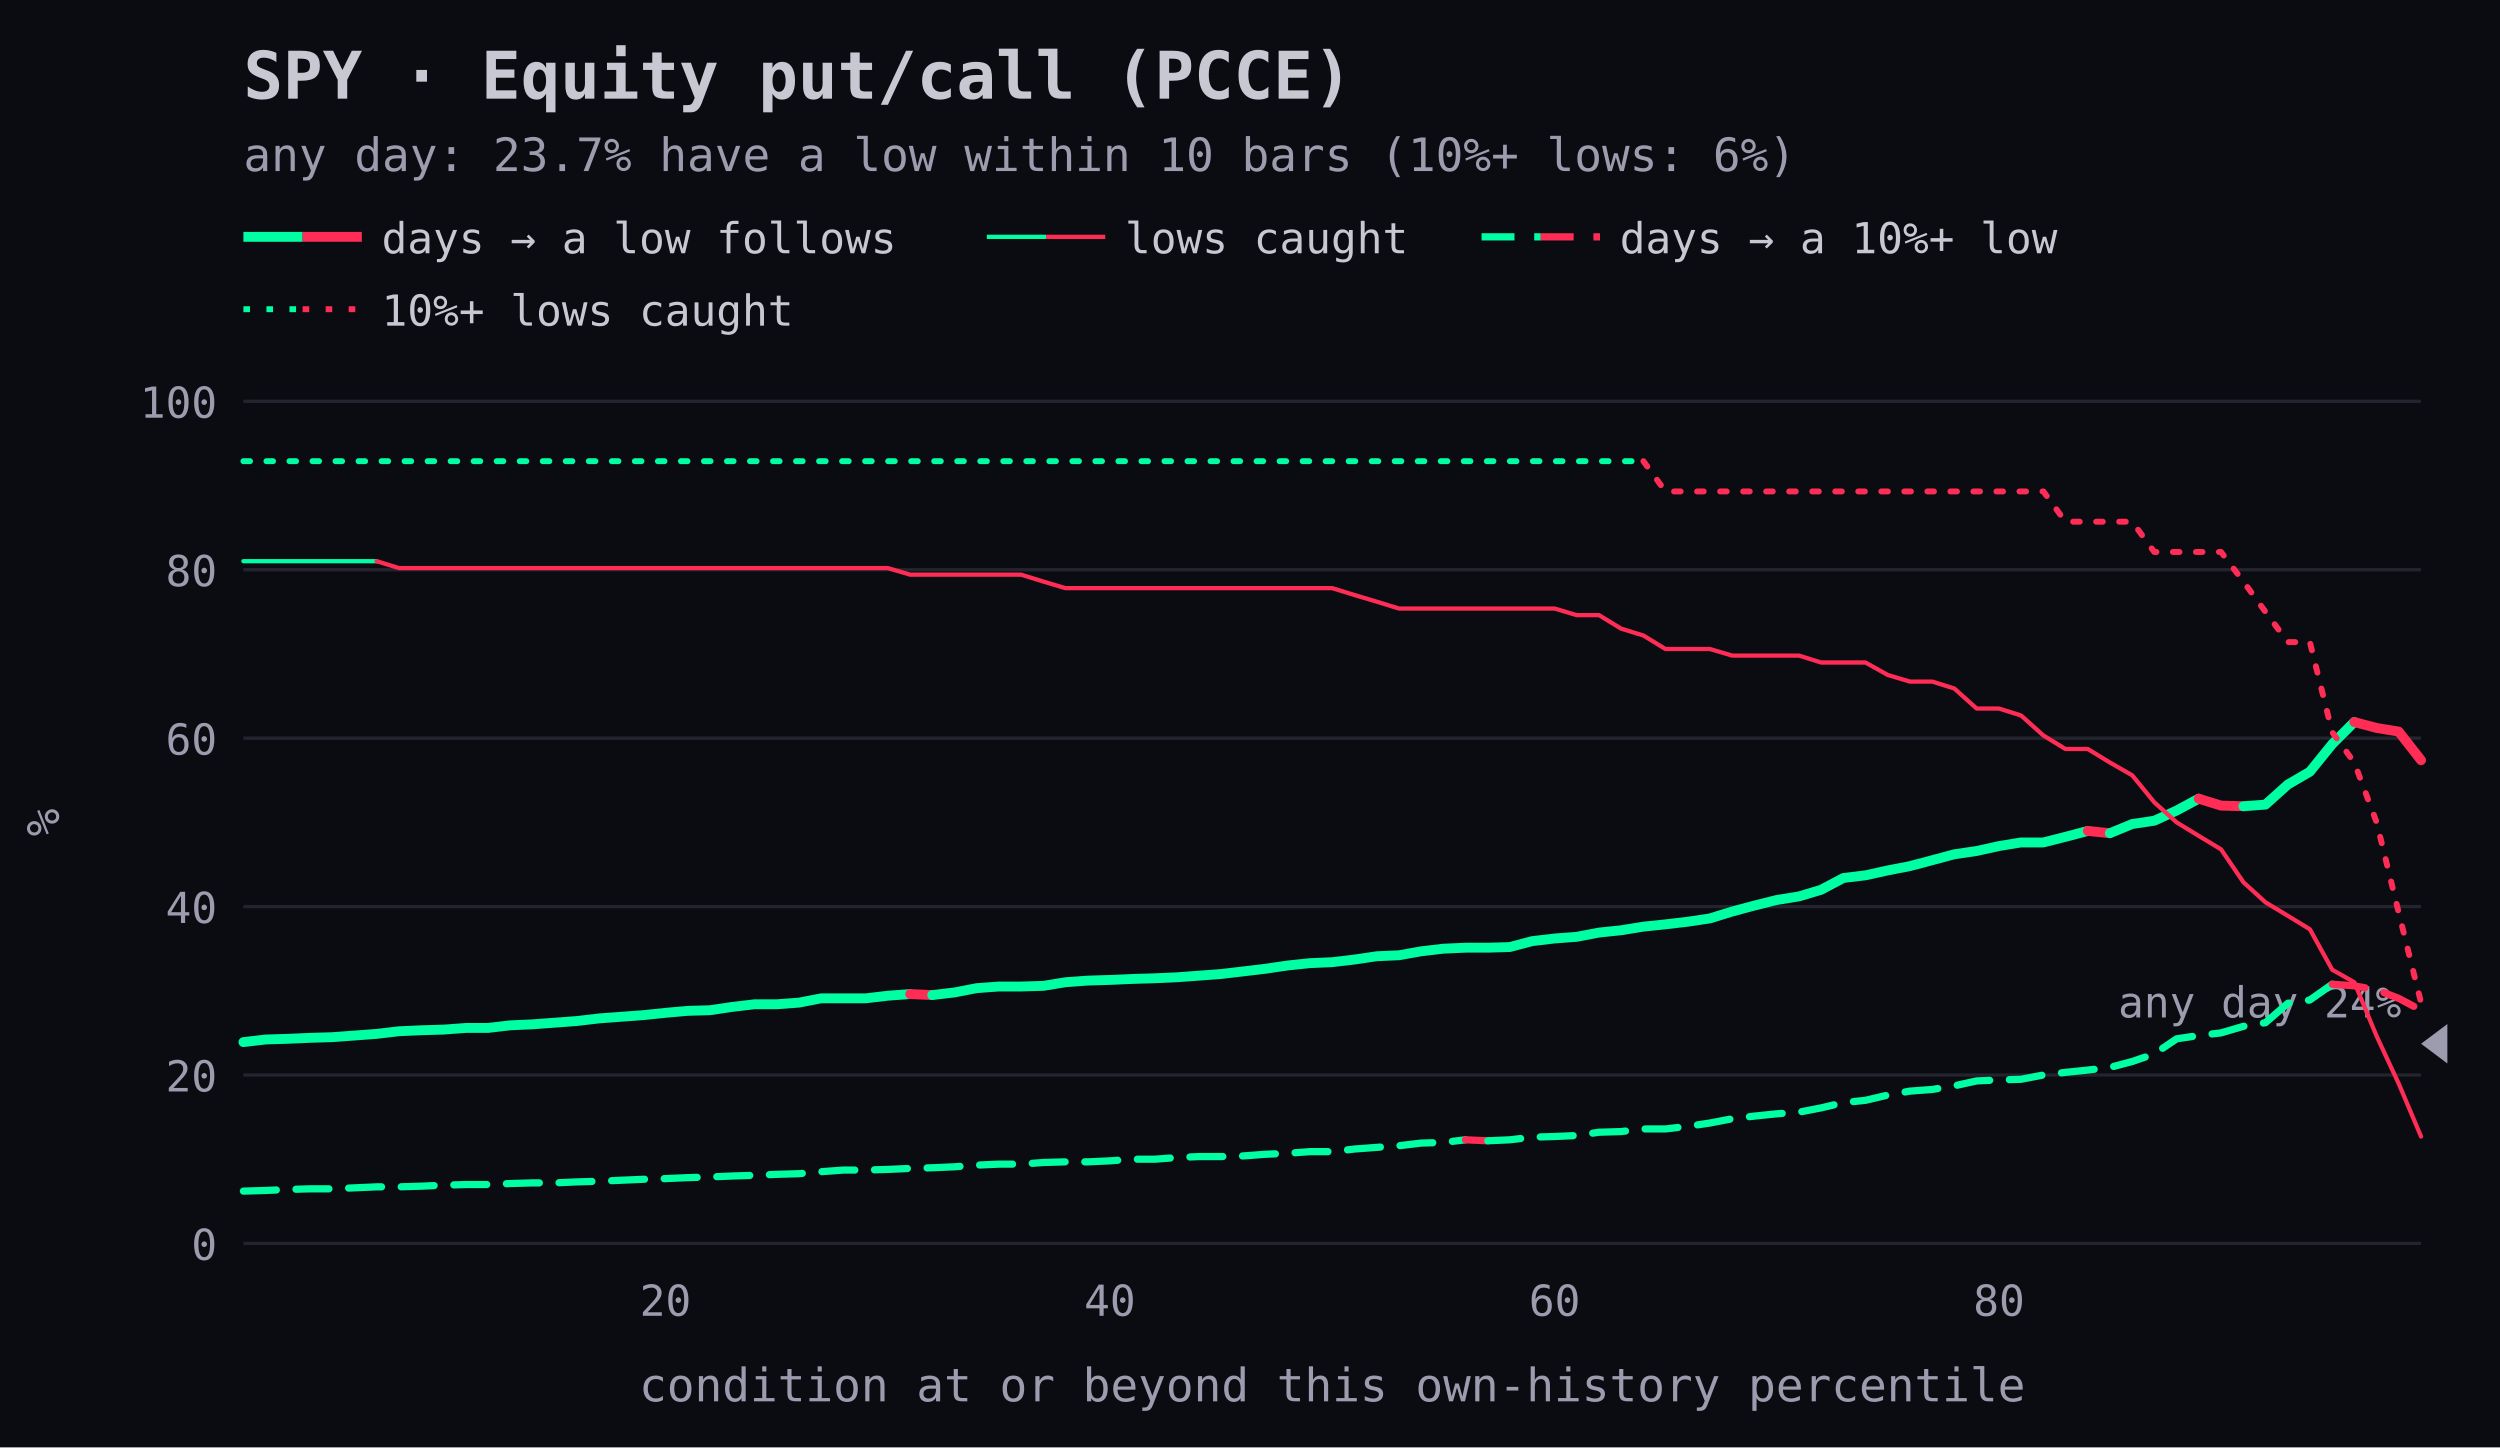
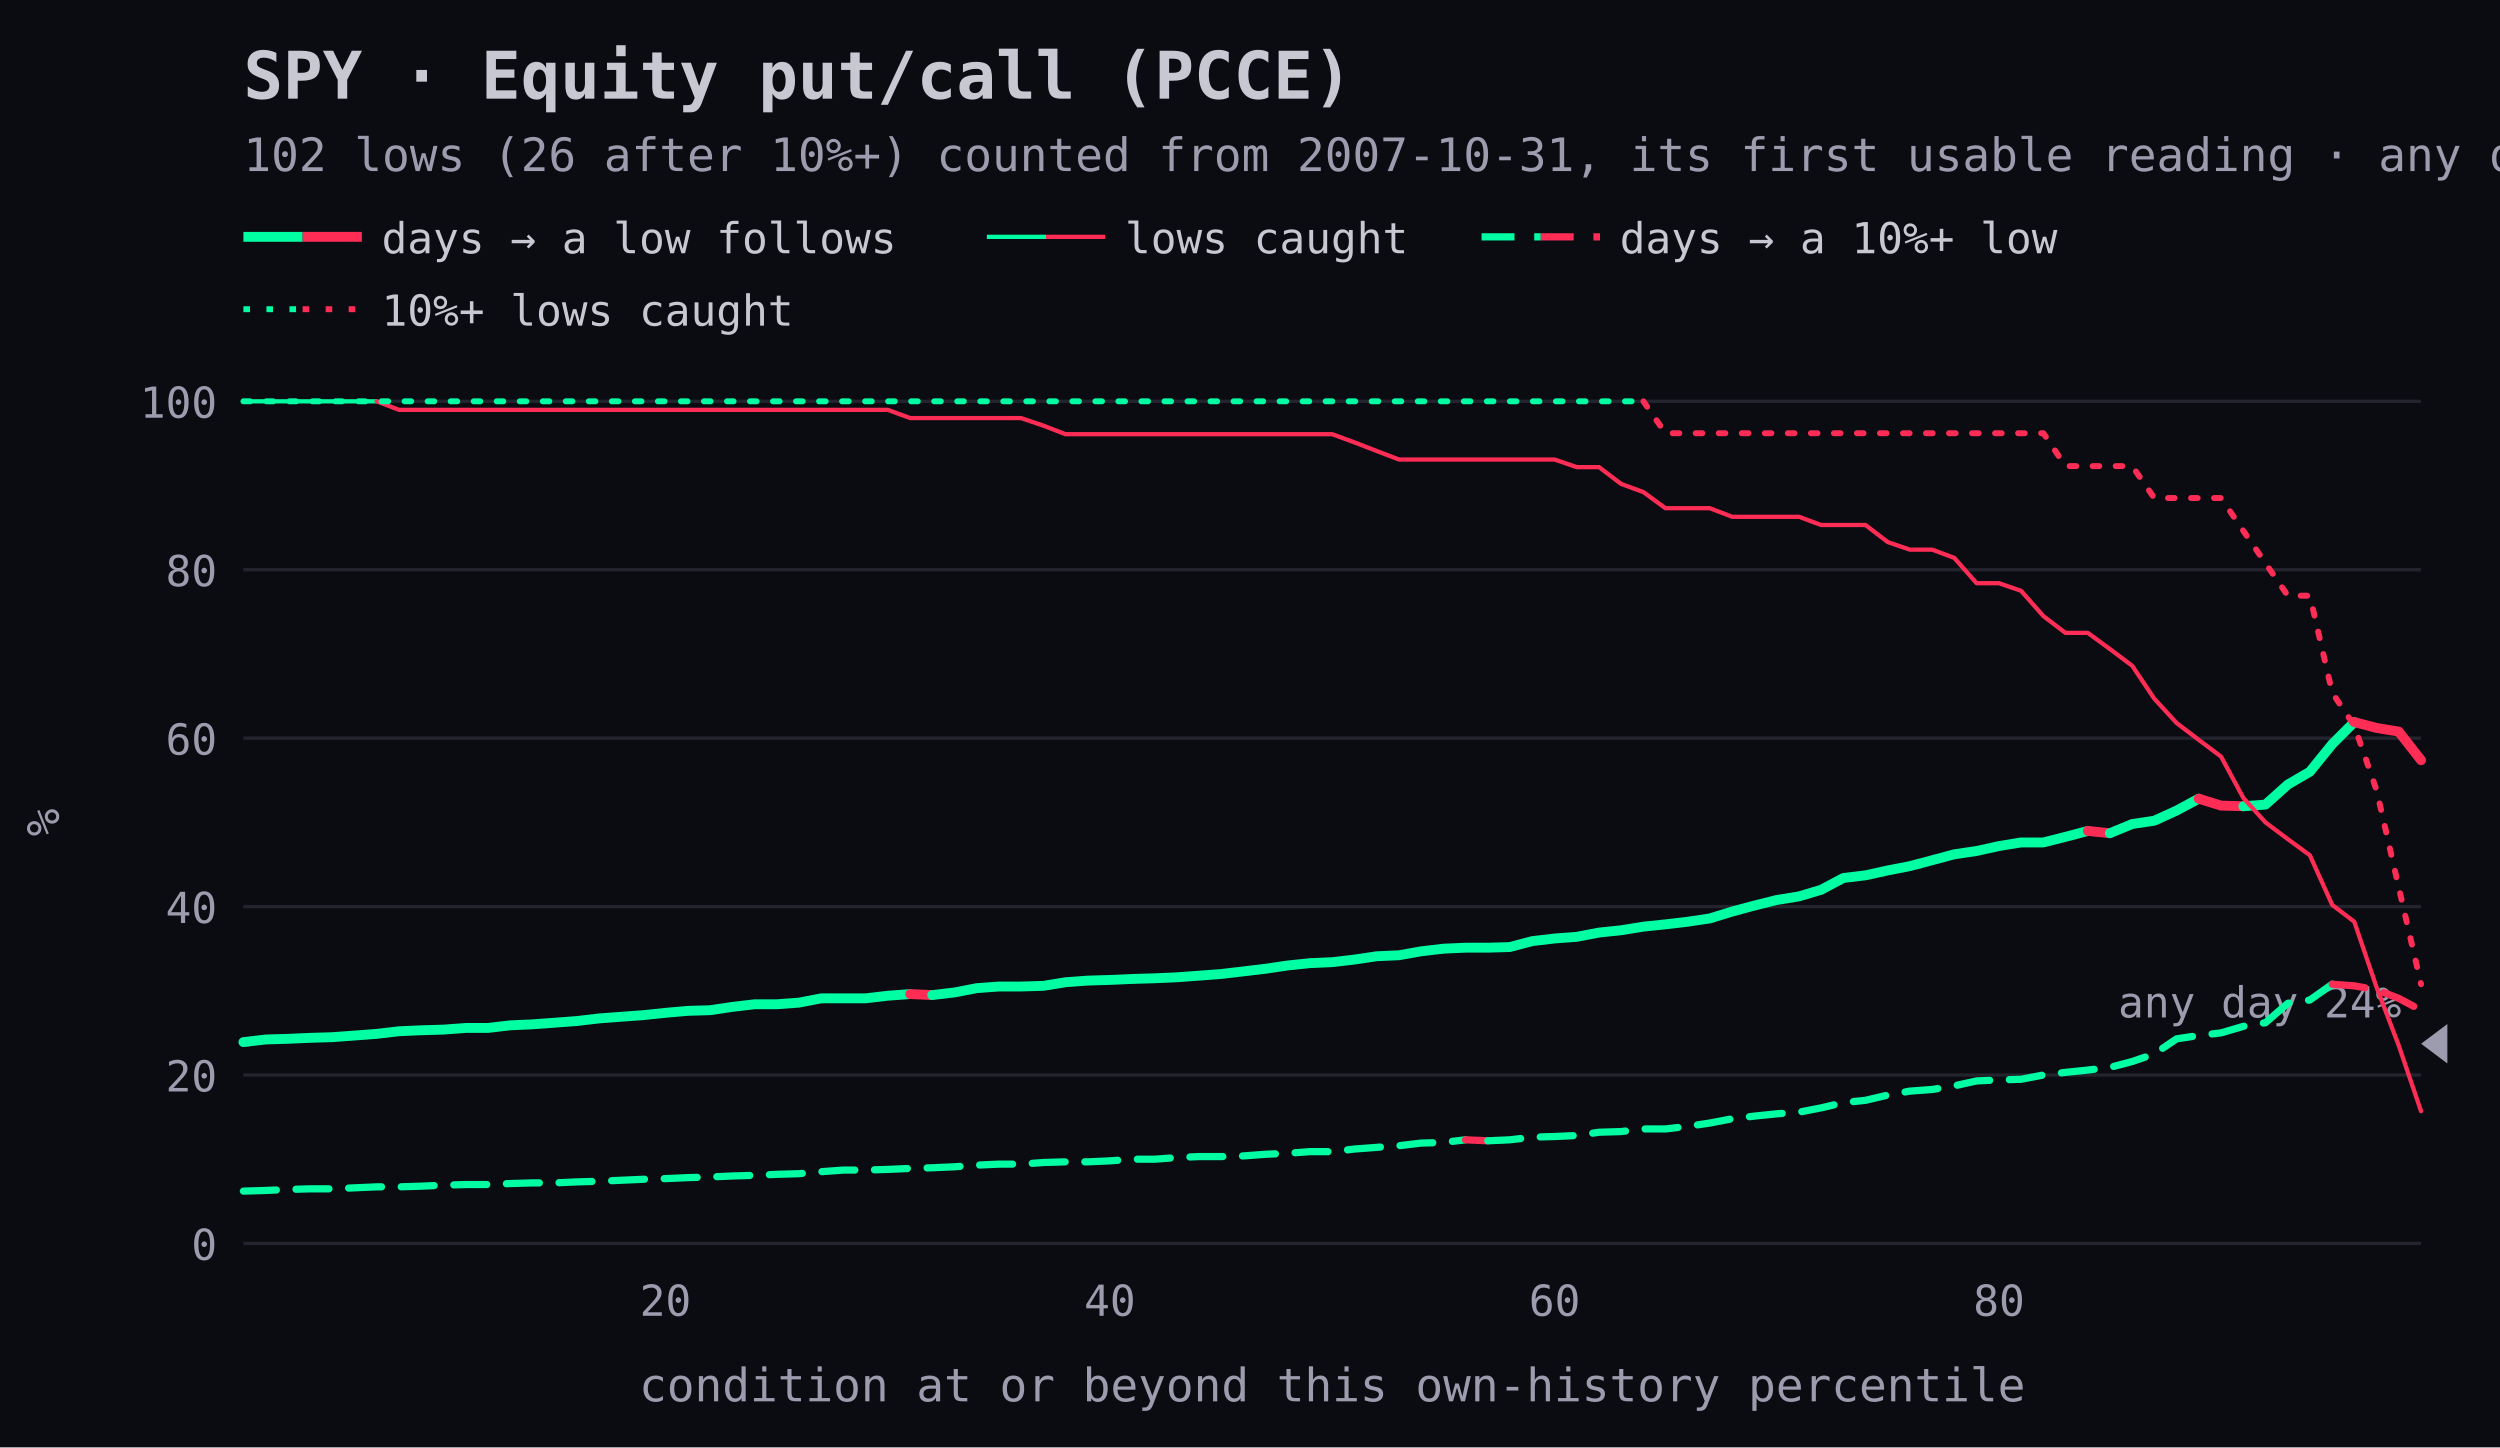
<svg xmlns="http://www.w3.org/2000/svg" viewBox="0 0 760 440" width="760" height="440" font-family="ui-monospace,Menlo,monospace">
  <rect width="760" height="440" fill="#0B0B12" />
  <text x="74" y="30" fill="#C8C8D2" font-size="20" font-weight="600">SPY · Equity put/call (PCCE)</text>
-   <text x="74" y="52" fill="#9C9CAE" font-size="14">any day: 23.7% have a low within 10 bars (10%+ lows: 6%)</text>
+   <text x="74" y="52" fill="#9C9CAE" font-size="14">102 lows (26 after 10%+) counted from 2007-10-31, its first usable reading · any day 23.7%</text>
  <line x1="74" x2="736" y1="378" y2="378" stroke="#24242E" stroke-width="1" />
  <text x="66" y="383" fill="#9C9CAE" font-size="13" text-anchor="end">0</text>
  <line x1="74" x2="736" y1="326.8" y2="326.8" stroke="#24242E" stroke-width="1" />
  <text x="66" y="331.8" fill="#9C9CAE" font-size="13" text-anchor="end">20</text>
  <line x1="74" x2="736" y1="275.6" y2="275.6" stroke="#24242E" stroke-width="1" />
  <text x="66" y="280.6" fill="#9C9CAE" font-size="13" text-anchor="end">40</text>
  <line x1="74" x2="736" y1="224.4" y2="224.4" stroke="#24242E" stroke-width="1" />
  <text x="66" y="229.4" fill="#9C9CAE" font-size="13" text-anchor="end">60</text>
  <line x1="74" x2="736" y1="173.2" y2="173.2" stroke="#24242E" stroke-width="1" />
  <text x="66" y="178.2" fill="#9C9CAE" font-size="13" text-anchor="end">80</text>
  <line x1="74" x2="736" y1="122" y2="122" stroke="#24242E" stroke-width="1" />
  <text x="66" y="127" fill="#9C9CAE" font-size="13" text-anchor="end">100</text>
  <text x="202.3" y="400" fill="#9C9CAE" font-size="13" text-anchor="middle">20</text>
  <text x="337.4" y="400" fill="#9C9CAE" font-size="13" text-anchor="middle">40</text>
  <text x="472.6" y="400" fill="#9C9CAE" font-size="13" text-anchor="middle">60</text>
  <text x="607.7" y="400" fill="#9C9CAE" font-size="13" text-anchor="middle">80</text>
  <path d="M736 317.3 l8 -6 v12 z" fill="#9C9CAE" />
  <text x="730" y="309.3" fill="#9C9CAE" font-size="13" text-anchor="end">any day 24%</text>
  <polyline points="74,316.8 80.8,316 87.5,315.8 94.3,315.5 101,315.3 107.8,314.8 114.5,314.3 121.3,313.5 128,313.2 134.8,313 141.6,312.5 148.3,312.5 155.1,311.7 161.8,311.4 168.6,310.9 175.3,310.4 182.1,309.6 188.8,309.1 195.6,308.6 202.3,307.9 209.1,307.3 215.9,307.1 222.6,306.1 229.4,305.3 236.1,305.3 242.9,304.8 249.6,303.5 256.4,303.5 263.1,303.5 269.9,302.7 276.7,302.2" fill="none" stroke="#00FFA3" stroke-width="3" stroke-linejoin="round" stroke-linecap="round" />
  <polyline points="276.7,302.2 283.4,302.5" fill="none" stroke="#FF2D55" stroke-width="3" stroke-linejoin="round" stroke-linecap="round" />
  <polyline points="283.4,302.5 290.2,301.7 296.9,300.4 303.7,299.9 310.4,299.9 317.2,299.7 323.9,298.6 330.7,298.1 337.4,297.9 344.2,297.6 351,297.4 357.7,297.1 364.5,296.6 371.2,296.1 378,295.3 384.7,294.5 391.5,293.5 398.2,292.8 405,292.5 411.8,291.7 418.5,290.7 425.3,290.4 432,289.2 438.8,288.4 445.5,288.1 452.3,288.1 459,287.9 465.8,286.1 472.6,285.3 479.3,284.8 486.1,283.5 492.8,282.8 499.6,281.7 506.3,281 513.1,280.2 519.8,279.2 526.6,277.1 533.3,275.3 540.1,273.6 546.9,272.5 553.6,270.5 560.4,266.9 567.1,266.1 573.9,264.6 580.6,263.3 587.4,261.5 594.1,259.7 600.9,258.7 607.7,257.2 614.4,256.1 621.2,256.1 627.9,254.4 634.7,252.6" fill="none" stroke="#00FFA3" stroke-width="3" stroke-linejoin="round" stroke-linecap="round" />
  <polyline points="634.7,252.6 641.4,253.3" fill="none" stroke="#FF2D55" stroke-width="3" stroke-linejoin="round" stroke-linecap="round" />
  <polyline points="641.4,253.3 648.2,250.5 654.9,249.5 661.7,246.4 668.4,242.8" fill="none" stroke="#00FFA3" stroke-width="3" stroke-linejoin="round" stroke-linecap="round" />
  <polyline points="668.4,242.8 675.2,244.9 682,245.1" fill="none" stroke="#FF2D55" stroke-width="3" stroke-linejoin="round" stroke-linecap="round" />
  <polyline points="682,245.1 688.7,244.6 695.5,238.5 702.2,234.6 709,226.2 715.7,219.5" fill="none" stroke="#00FFA3" stroke-width="3" stroke-linejoin="round" stroke-linecap="round" />
  <polyline points="715.7,219.5 722.5,221.3 729.2,222.4 736,231.1" fill="none" stroke="#FF2D55" stroke-width="3" stroke-linejoin="round" stroke-linecap="round" />
-   <polyline points="74,170.6 80.8,170.6 87.5,170.6 94.3,170.6 101,170.6 107.8,170.6 114.5,170.6" fill="none" stroke="#00FFA3" stroke-width="1.3" stroke-linejoin="round" stroke-linecap="round" />
-   <polyline points="114.5,170.6 121.3,172.7 128,172.7 134.8,172.7 141.6,172.7 148.3,172.7 155.1,172.7 161.8,172.7 168.6,172.7 175.3,172.7 182.1,172.7 188.8,172.7 195.6,172.7 202.3,172.7 209.1,172.7 215.9,172.7 222.6,172.7 229.4,172.7 236.1,172.7 242.9,172.7 249.6,172.7 256.4,172.7 263.1,172.7 269.9,172.7 276.7,174.7 283.4,174.7 290.2,174.7 296.9,174.7 303.7,174.7 310.4,174.7 317.2,176.8 323.9,178.8 330.7,178.8 337.4,178.8 344.2,178.8 351,178.8 357.7,178.8 364.5,178.8 371.2,178.8 378,178.8 384.7,178.8 391.5,178.8 398.2,178.8 405,178.8 411.8,180.9 418.5,182.9 425.3,185 432,185 438.8,185 445.5,185 452.3,185 459,185 465.8,185 472.6,185 479.3,187 486.1,187 492.8,191.1 499.6,193.2 506.3,197.3 513.1,197.3 519.8,197.3 526.6,199.3 533.3,199.3 540.1,199.3 546.9,199.3 553.6,201.4 560.4,201.4 567.1,201.4 573.9,205.2 580.6,207.2 587.4,207.2 594.1,209.3 600.9,215.4 607.7,215.4 614.4,217.5 621.2,223.6 627.9,227.7 634.7,227.7 641.4,231.8 648.2,235.7 654.9,243.9 661.7,250 668.4,254.1 675.2,258.2 682,268.2 688.7,274.3 695.5,278.4 702.2,282.5 709,294.8 715.7,298.6 722.5,315 729.2,329.4 736,345.5" fill="none" stroke="#FF2D55" stroke-width="1.3" stroke-linejoin="round" stroke-linecap="round" />
+   <polyline points="74,122 80.8,122 87.5,122 94.3,122 101,122 107.8,122 114.5,122" fill="none" stroke="#00FFA3" stroke-width="1.3" stroke-linejoin="round" stroke-linecap="round" />
+   <polyline points="114.5,122 121.3,124.6 128,124.6 134.8,124.6 141.6,124.6 148.3,124.6 155.1,124.6 161.8,124.6 168.6,124.6 175.3,124.6 182.1,124.6 188.8,124.6 195.6,124.6 202.3,124.6 209.1,124.6 215.9,124.6 222.6,124.6 229.4,124.6 236.1,124.6 242.9,124.6 249.6,124.6 256.4,124.6 263.1,124.6 269.9,124.6 276.7,127.1 283.4,127.1 290.2,127.1 296.9,127.1 303.7,127.1 310.4,127.1 317.2,129.4 323.9,132 330.7,132 337.4,132 344.2,132 351,132 357.7,132 364.5,132 371.2,132 378,132 384.7,132 391.5,132 398.2,132 405,132 411.8,134.5 418.5,137.1 425.3,139.7 432,139.7 438.8,139.7 445.5,139.7 452.3,139.7 459,139.7 465.8,139.7 472.6,139.7 479.3,142 486.1,142 492.8,147.1 499.6,149.6 506.3,154.5 513.1,154.5 519.8,154.5 526.6,157.1 533.3,157.1 540.1,157.1 546.9,157.1 553.6,159.6 560.4,159.6 567.1,159.6 573.9,164.8 580.6,167.1 587.4,167.1 594.1,169.6 600.9,177.3 607.7,177.3 614.4,179.6 621.2,187.3 627.9,192.4 634.7,192.4 641.4,197.3 648.2,202.4 654.9,212.4 661.7,219.8 668.4,224.9 675.2,230 682,242.6 688.7,250 695.5,255.1 702.2,260 709,275.1 715.7,280.2 722.5,300.2 729.2,317.8 736,337.8" fill="none" stroke="#FF2D55" stroke-width="1.3" stroke-linejoin="round" stroke-linecap="round" />
  <polyline points="74,362.1 80.8,361.9 87.5,361.6 94.3,361.4 101,361.4 107.8,361.1 114.5,360.8 121.3,360.8 128,360.6 134.8,360.3 141.6,360.1 148.3,360.1 155.1,359.8 161.8,359.6 168.6,359.6 175.3,359.3 182.1,359.1 188.8,358.8 195.6,358.5 202.3,358.3 209.1,358 215.9,357.8 222.6,357.5 229.4,357.3 236.1,357 242.9,356.8 249.6,356.2 256.4,355.7 263.1,355.7 269.9,355.5 276.7,355.2 283.4,355 290.2,354.7 296.9,354.2 303.7,353.9 310.4,353.9 317.2,353.4 323.9,353.2 330.7,353.2 337.4,352.9 344.2,352.4 351,352.4 357.7,351.9 364.5,351.6 371.2,351.6 378,351.4 384.7,350.9 391.5,350.6 398.2,350.1 405,350.1 411.8,349.3 418.5,348.8 425.3,348.3 432,347.5 438.8,347.3 445.5,346.5" fill="none" stroke="#00FFA3" stroke-width="2.2" stroke-linejoin="round" stroke-linecap="round" stroke-dasharray="10 6" />
  <polyline points="445.5,346.5 452.3,346.8" fill="none" stroke="#FF2D55" stroke-width="2.2" stroke-linejoin="round" stroke-linecap="round" stroke-dasharray="10 6" />
  <polyline points="452.3,346.8 459,346.5 465.8,345.7 472.6,345.5 479.3,345.2 486.1,344.2 492.8,344 499.6,343.2 506.3,343.2 513.1,342.4 519.8,341.4 526.6,340.1 533.3,339.3 540.1,338.6 546.9,338.1 553.6,336.8 560.4,335.2 567.1,334.5 573.9,332.9 580.6,331.7 587.4,331.2 594.1,330.1 600.9,328.6 607.7,328.3 614.4,328.1 621.2,326.8 627.9,326 634.7,325.3 641.4,324.5 648.2,322.7 654.9,320.4 661.7,315.8 668.4,314.8 675.2,314 682,312 688.7,310.9 695.5,305 702.2,304 709,299.2" fill="none" stroke="#00FFA3" stroke-width="2.2" stroke-linejoin="round" stroke-linecap="round" stroke-dasharray="10 6" />
  <polyline points="709,299.2 715.7,299.7 722.5,300.9 729.2,303.5 736,307.1" fill="none" stroke="#FF2D55" stroke-width="2.2" stroke-linejoin="round" stroke-linecap="round" stroke-dasharray="10 6" />
-   <polyline points="74,140.2 80.8,140.2 87.5,140.2 94.3,140.2 101,140.2 107.8,140.2 114.5,140.2 121.3,140.2 128,140.2 134.8,140.2 141.6,140.2 148.3,140.2 155.1,140.2 161.8,140.2 168.6,140.2 175.3,140.2 182.1,140.2 188.8,140.2 195.6,140.2 202.3,140.2 209.1,140.2 215.9,140.2 222.6,140.2 229.4,140.2 236.1,140.2 242.9,140.2 249.6,140.2 256.4,140.2 263.1,140.2 269.9,140.2 276.7,140.2 283.4,140.2 290.2,140.2 296.9,140.2 303.7,140.2 310.4,140.2 317.2,140.2 323.9,140.2 330.7,140.2 337.4,140.2 344.2,140.2 351,140.2 357.7,140.2 364.5,140.2 371.2,140.2 378,140.2 384.7,140.2 391.5,140.2 398.2,140.2 405,140.2 411.8,140.2 418.5,140.2 425.3,140.2 432,140.2 438.8,140.2 445.5,140.2 452.3,140.2 459,140.2 465.8,140.2 472.6,140.2 479.3,140.2 486.1,140.2 492.8,140.2 499.6,140.2" fill="none" stroke="#00FFA3" stroke-width="1.8" stroke-linejoin="round" stroke-linecap="round" stroke-dasharray="2 5" />
-   <polyline points="499.6,140.2 506.3,149.4 513.1,149.4 519.8,149.4 526.6,149.4 533.3,149.4 540.1,149.4 546.9,149.4 553.6,149.4 560.4,149.4 567.1,149.4 573.9,149.4 580.6,149.4 587.4,149.4 594.1,149.4 600.9,149.4 607.7,149.4 614.4,149.4 621.2,149.4 627.9,158.6 634.7,158.6 641.4,158.6 648.2,158.6 654.9,167.8 661.7,167.8 668.4,167.8 675.2,167.8 682,176.8 688.7,186 695.5,195.2 702.2,195.2 709,222.6 715.7,231.8 722.5,250 729.2,277.4 736,304.8" fill="none" stroke="#FF2D55" stroke-width="1.8" stroke-linejoin="round" stroke-linecap="round" stroke-dasharray="2 5" />
+   <polyline points="74,122 80.8,122 87.5,122 94.3,122 101,122 107.8,122 114.5,122 121.3,122 128,122 134.8,122 141.6,122 148.3,122 155.1,122 161.8,122 168.6,122 175.3,122 182.1,122 188.8,122 195.6,122 202.3,122 209.1,122 215.9,122 222.6,122 229.4,122 236.1,122 242.9,122 249.6,122 256.4,122 263.1,122 269.9,122 276.7,122 283.4,122 290.2,122 296.9,122 303.7,122 310.4,122 317.2,122 323.9,122 330.7,122 337.4,122 344.2,122 351,122 357.7,122 364.5,122 371.2,122 378,122 384.7,122 391.5,122 398.2,122 405,122 411.8,122 418.5,122 425.3,122 432,122 438.8,122 445.5,122 452.3,122 459,122 465.8,122 472.6,122 479.3,122 486.1,122 492.8,122 499.6,122" fill="none" stroke="#00FFA3" stroke-width="1.8" stroke-linejoin="round" stroke-linecap="round" stroke-dasharray="2 5" />
+   <polyline points="499.6,122 506.3,131.7 513.1,131.7 519.8,131.7 526.6,131.7 533.3,131.7 540.1,131.7 546.9,131.7 553.6,131.7 560.4,131.7 567.1,131.7 573.9,131.7 580.6,131.7 587.4,131.7 594.1,131.7 600.9,131.7 607.7,131.7 614.4,131.7 621.2,131.7 627.9,141.7 634.7,141.7 641.4,141.7 648.2,141.7 654.9,151.4 661.7,151.4 668.4,151.4 675.2,151.4 682,161.4 688.7,171.2 695.5,181.1 702.2,181.1 709,210.6 715.7,220.6 722.5,240.3 729.2,269.7 736,299.2" fill="none" stroke="#FF2D55" stroke-width="1.8" stroke-linejoin="round" stroke-linecap="round" stroke-dasharray="2 5" />
  <text x="405" y="426" fill="#9C9CAE" font-size="14" text-anchor="middle">condition at or beyond this own-history percentile</text>
  <text transform="translate(18 250) rotate(-90)" fill="#9C9CAE" font-size="14" text-anchor="middle">%</text>
  <line x1="74" x2="92" y1="72" y2="72" stroke="#00FFA3" stroke-width="3" />
  <line x1="92" x2="110" y1="72" y2="72" stroke="#FF2D55" stroke-width="3" />
  <text x="116" y="77" fill="#C8C8D2" font-size="13">days → a low follows</text>
  <line x1="300" x2="318" y1="72" y2="72" stroke="#00FFA3" stroke-width="1.3" />
  <line x1="318" x2="336" y1="72" y2="72" stroke="#FF2D55" stroke-width="1.3" />
  <text x="342" y="77" fill="#C8C8D2" font-size="13">lows caught</text>
  <line x1="450.4" x2="468.4" y1="72" y2="72" stroke="#00FFA3" stroke-width="2.2" stroke-dasharray="10 6" />
  <line x1="468.4" x2="486.4" y1="72" y2="72" stroke="#FF2D55" stroke-width="2.2" stroke-dasharray="10 6" />
  <text x="492.4" y="77" fill="#C8C8D2" font-size="13">days → a 10%+ low</text>
  <line x1="74" x2="92" y1="94" y2="94" stroke="#00FFA3" stroke-width="1.8" stroke-dasharray="2 5" />
  <line x1="92" x2="110" y1="94" y2="94" stroke="#FF2D55" stroke-width="1.8" stroke-dasharray="2 5" />
  <text x="116" y="99" fill="#C8C8D2" font-size="13">10%+ lows caught</text>
</svg>
